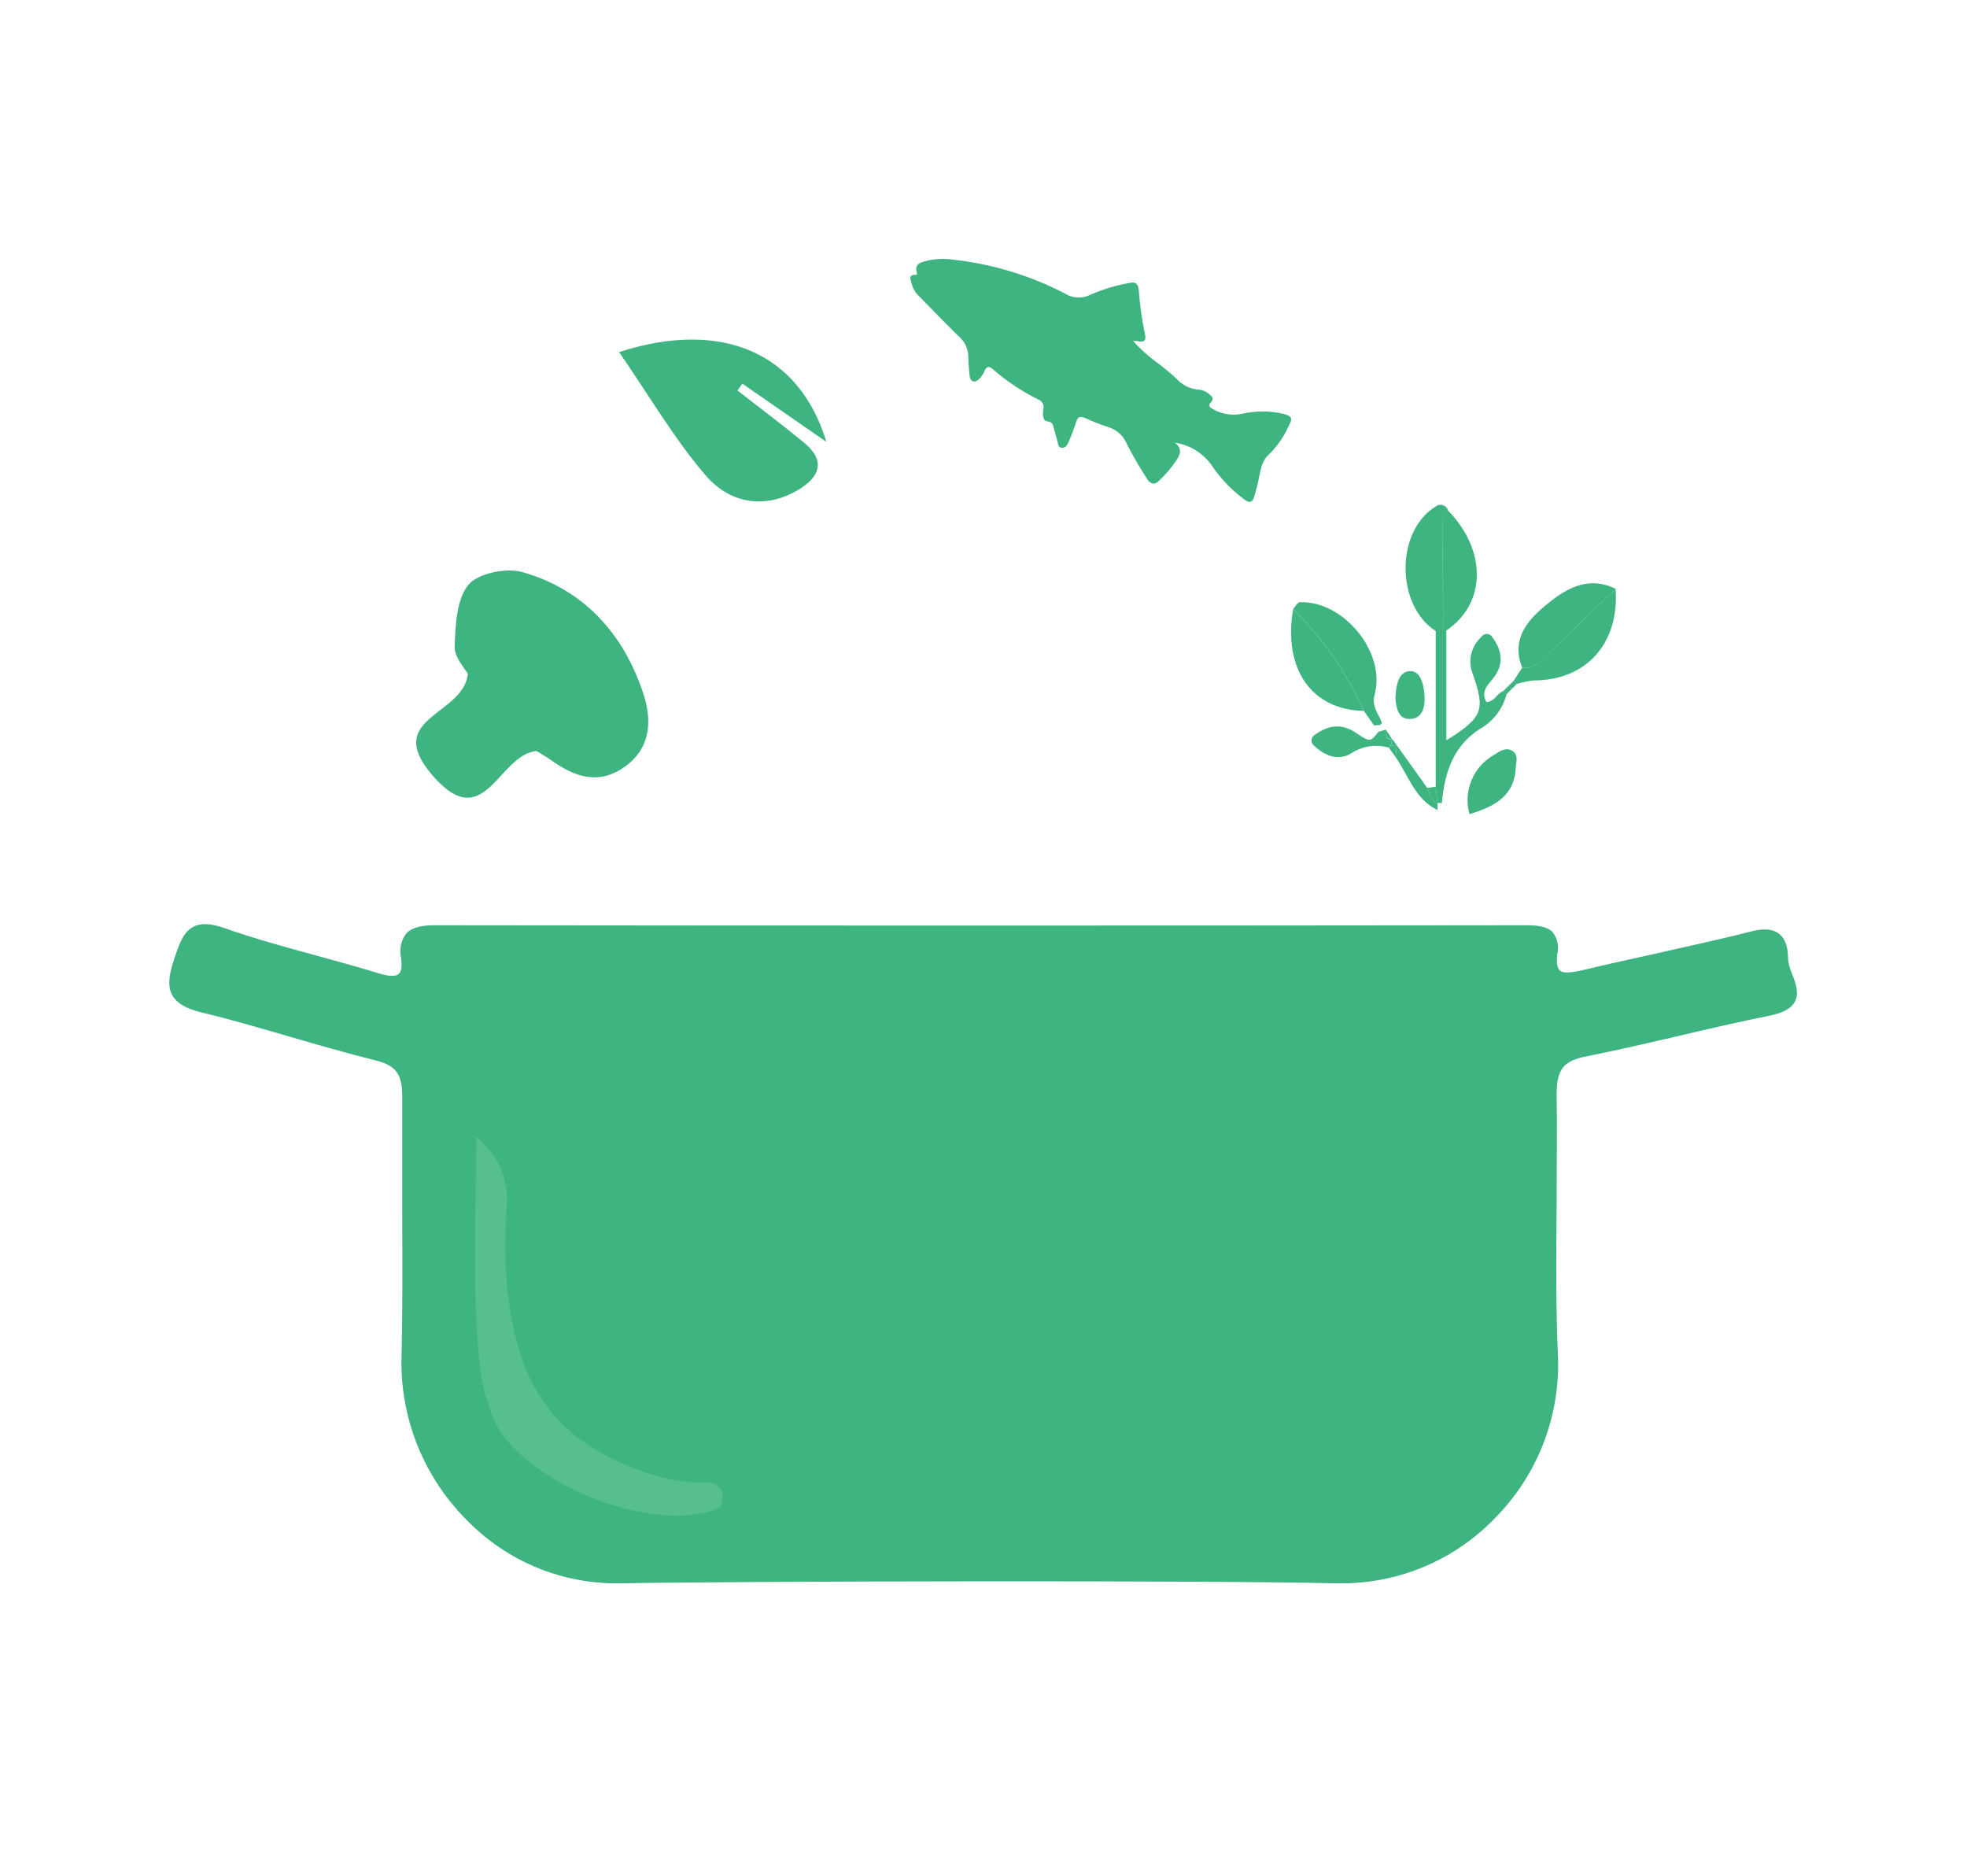
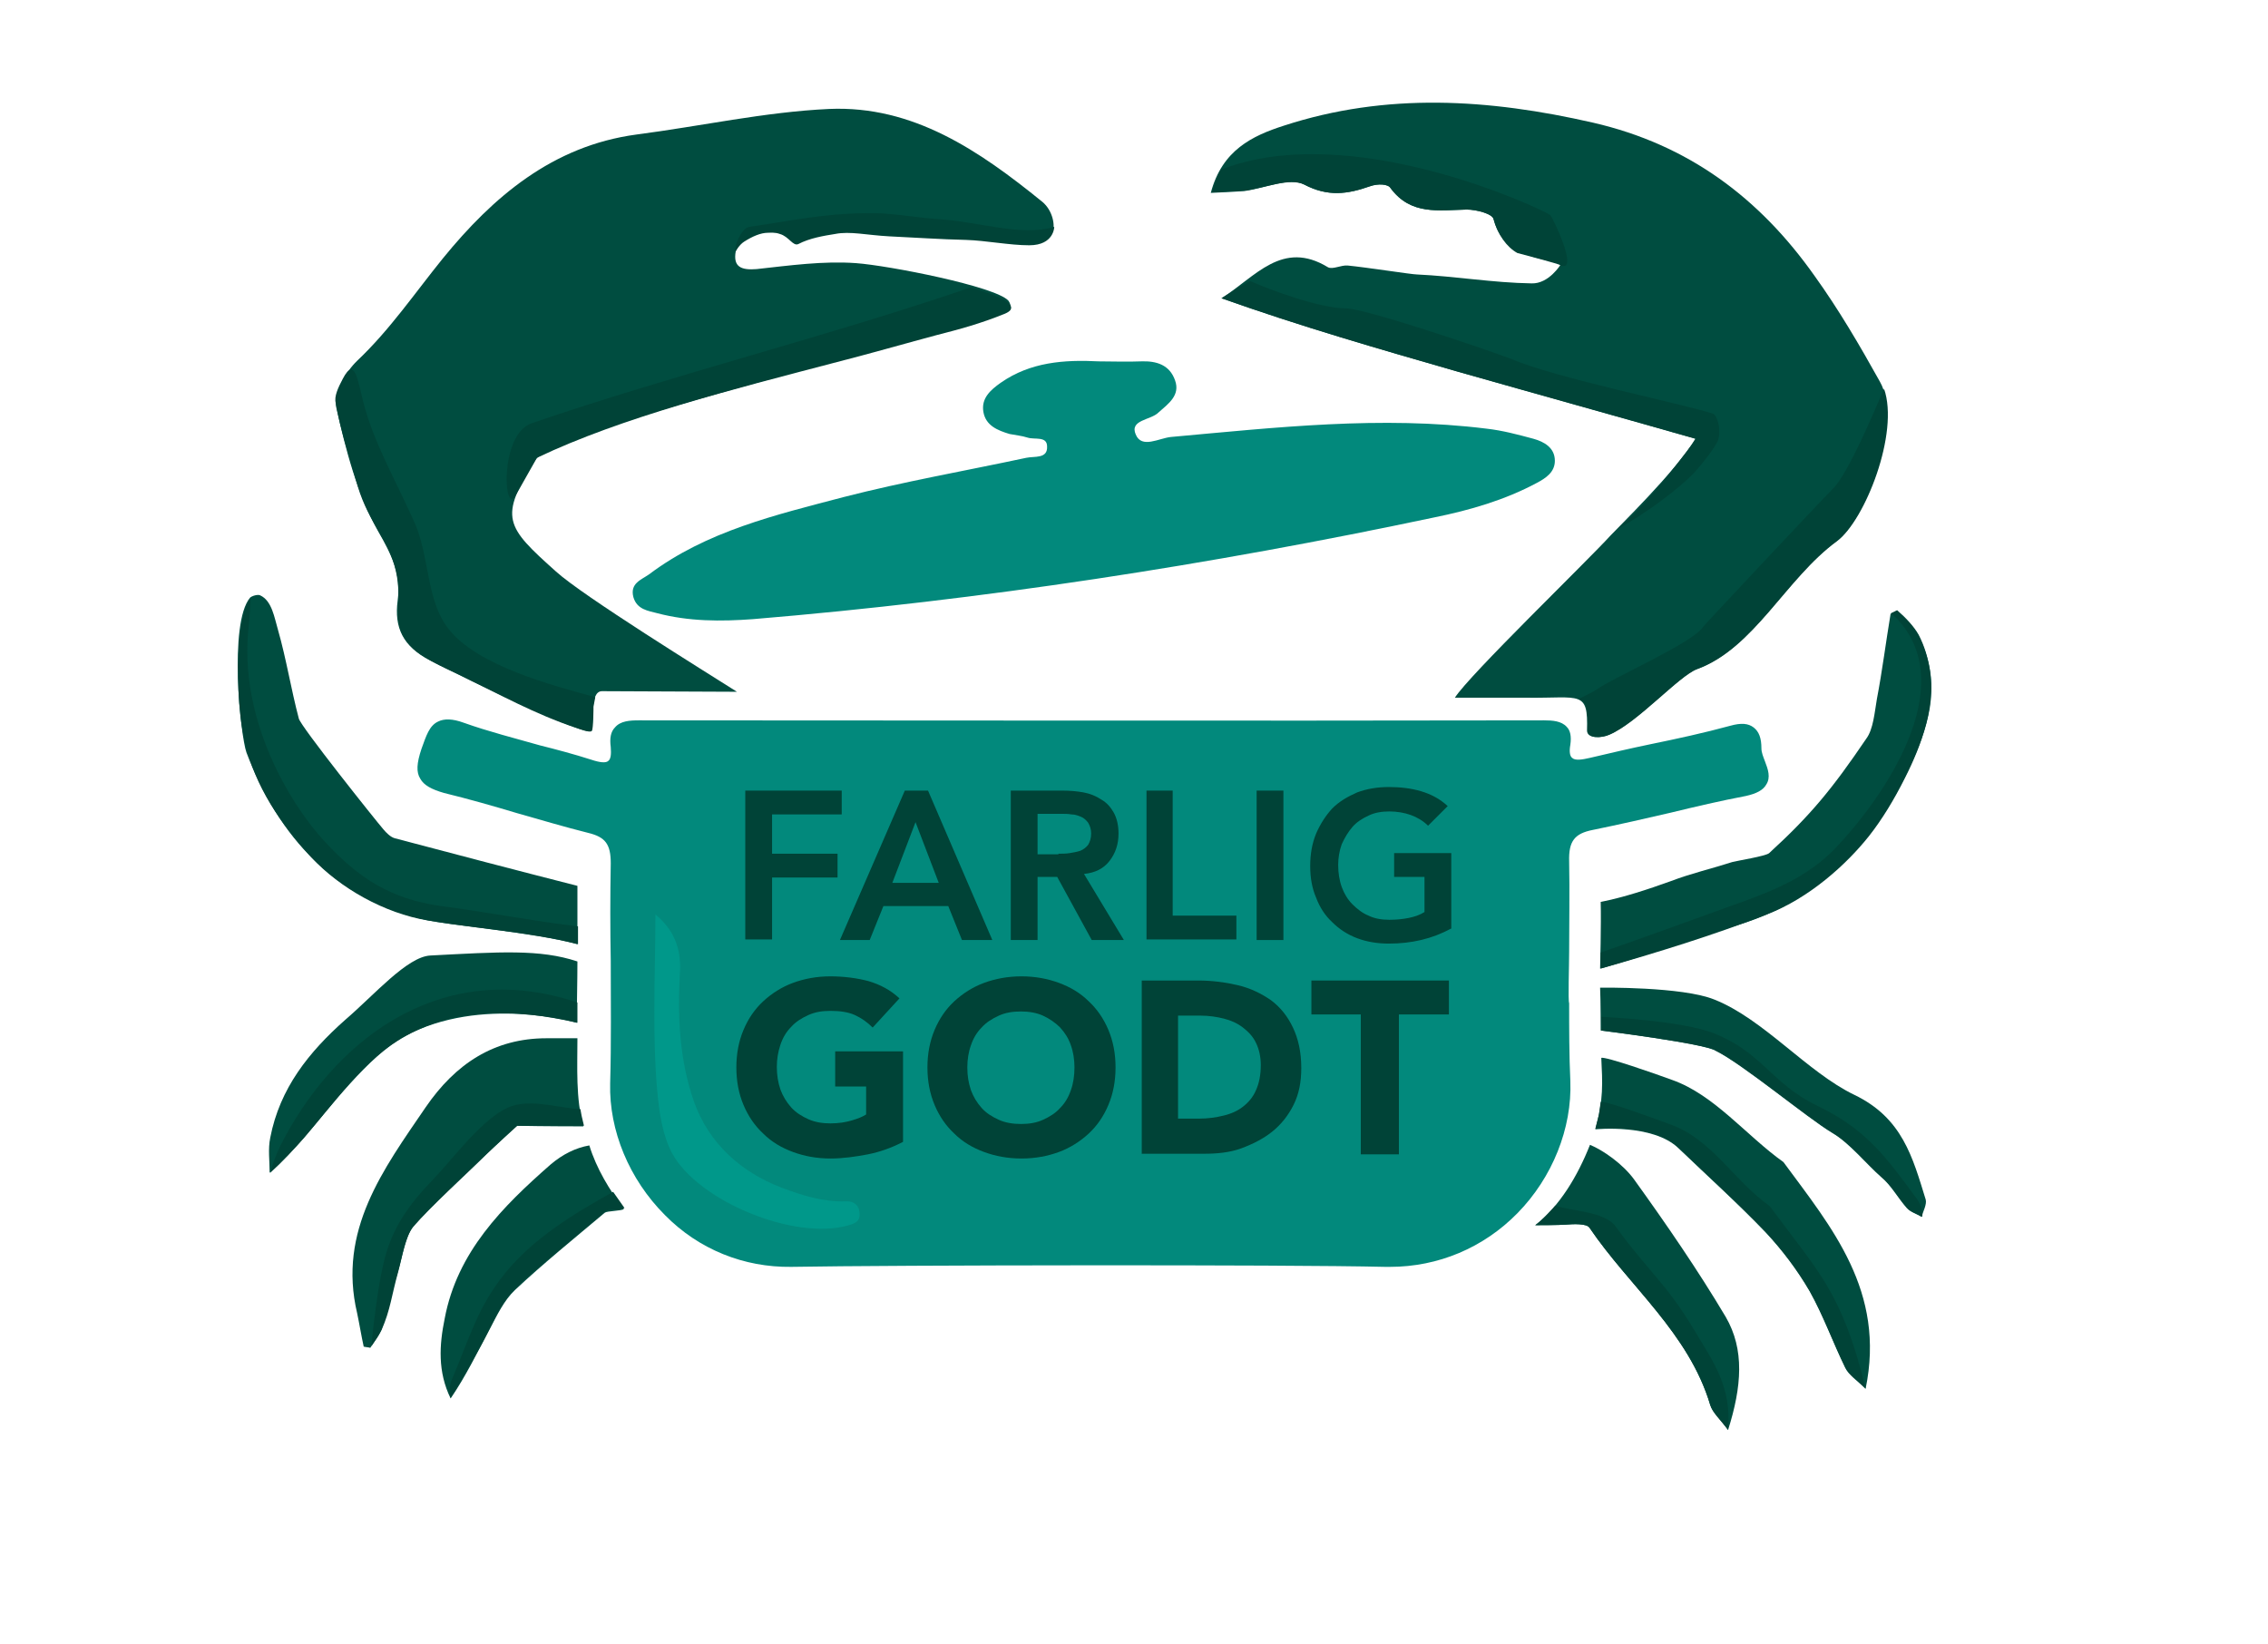
- <svg xmlns="http://www.w3.org/2000/svg" id="Layer_1" data-name="Layer 1" viewBox="0 0 270.39 257.81">
-   <defs>
-     <style>.cls-1{fill:#3eb481;}.cls-2{fill:#57be8e;}</style>
-   </defs>
-   <g id="_Group_" data-name="&lt;Group&gt;">
-     <g id="_Group_2" data-name="&lt;Group&gt;">
-       <path id="_Compound_Path_" data-name="&lt;Compound Path&gt;" class="cls-1" d="M97.54,207.72c-9,2.66-25.12-4-29.33-11.95a25.44,25.44,0,0,1-2.37-9.35c-.95-10-.37-20.09-.37-30.16a11,11,0,0,1,4.16,10c-.45,7.13-.08,14.31,2.32,21,2.46,6.84,7.63,11.55,14.53,14.22A26.52,26.52,0,0,0,97,203.77a2,2,0,0,1,2.34,2C99.4,207,98.59,207.41,97.54,207.72Z" />
-       <path id="_Compound_Path_2" data-name="&lt;Compound Path&gt;" class="cls-1" d="M184.42,217.62h-.8c-16.45-.43-81.9-.31-98.46,0A28.67,28.67,0,0,1,64.24,209a30.64,30.64,0,0,1-9.06-21.79c.17-6.75.14-13.63.11-20.27,0-5.31,0-10.81,0-16.21,0-3.11-.82-4.27-3.71-5-4-1-7.94-2.13-11.78-3.25s-8-2.34-12.1-3.33c-2.14-.52-3.36-1.24-4-2.34s-.56-2.6.22-4.93c.71-2.13,1.27-3.81,2.72-4.53,1-.51,2.38-.44,4.24.22,4.12,1.45,8.43,2.62,12.59,3.76,2.78.76,5.65,1.54,8.46,2.41,1.5.46,2.41.51,2.84.15s.51-1.09.36-2.29a4,4,0,0,1,.69-3.27c.91-1,2.5-1.16,3.94-1.16,48,.06,98.46.06,150,0h0c1.36,0,2.88.09,3.72,1a3.66,3.66,0,0,1,.59,3c-.15,1.14,0,1.88.33,2.21.53.47,1.74.26,3,0,3.35-.81,6.78-1.56,10.09-2.29,4.36-1,8.87-1.95,13.26-3.08,1.71-.44,2.95-.33,3.8.33s1.23,1.76,1.24,3.42h0a6.72,6.72,0,0,0,.57,2.13c.49,1.3,1,2.64.35,3.82-.5.9-1.61,1.51-3.38,1.87-4.17.83-8.38,1.82-12.45,2.77s-8.58,2-12.9,2.86c-3.11.61-4,1.83-4,5.22.09,5,0,10.11,0,15-.06,7-.13,14.31.2,21.44a30,30,0,0,1-8.75,21.86A29.23,29.23,0,0,1,184.42,217.62Z" />
-     </g>
-     <path id="_Path_" data-name="&lt;Path&gt;" class="cls-2" d="M65.47,156.27c0,10.06-.58,20.18.37,30.16a25.44,25.44,0,0,0,2.37,9.35c4.2,7.93,20.32,14.6,29.33,11.95,1.06-.31,1.87-.69,1.8-1.94a2,2,0,0,0-2.34-2,26.52,26.52,0,0,1-10.52-2.27c-6.9-2.68-12.07-7.39-14.53-14.22-2.41-6.69-2.77-13.87-2.32-21A11,11,0,0,0,65.47,156.27Z" />
+ <svg xmlns="http://www.w3.org/2000/svg" version="1.1" id="Layer_1" x="0px" y="0px" viewBox="0 0 381 276" style="enable-background:new 0 0 381 276;" xml:space="preserve">
+   <style type="text/css">
+ 	.st0{fill:#004D40;}
+ 	.st1{fill:#004337;}
+ 	.st2{fill:#02897C;}
+ 	.st3{fill:#00988A;}
+ </style>
+   <path id="XMLID_454_" class="st0" d="M175.1,33.9c-10.6-8.6-21.7-16.2-35.8-15.6c-10.8,0.5-21.6,2.9-32.4,4.3  c-14.1,1.9-24.1,10.5-32.5,20.8c-4.7,5.8-8.9,12-14.4,17.2c-2,1.9-4,5.6-3.5,7.9c1.6,7.1,3.5,14.5,7,20.7c2.3,4,3.9,7.2,3.3,11.7  c-0.6,4.5,0.9,7.7,5.4,10c7,3.6,26.4,13,27.1,11.8c0.6-1-0.4-6.7,1.9-6.6c1.5,0,22.6,0.1,22.6,0.1c-5.2-3.3-25.9-16.1-30.4-20.2  c-8.5-7.6-9.6-9-3.5-18.7c3.7-5.9,78.8-23.1,79.8-25.3c0.2-0.5,0-1.1-0.3-1.5c-2.2-2.4-20.1-5.9-25.6-6.3c-5.5-0.4-11.2,0.4-16.7,1  c-2.5,0.2-4-0.3-3.5-3c0.5-2.4,5.8-4.3,8-3.1c1,0.5,2.3,1.9,2.8,1.6c6.6-3.3,13.1-1.1,19.8-0.9c5.8,0.2,11.6,0.2,17.4,1.1  c1.7,0.2,4.6-0.7,5.2-1.9C177.3,38,176.9,35.4,175.1,33.9z" />
+   <path id="XMLID_453_" class="st0" d="M219.1,31c4,2.1,7.3,1.6,11,0.3c1.4-0.5,3.1-0.4,3.5,0.3c3.4,4.6,8.1,3.7,12.8,3.6  c1.6,0,4.3,0.7,4.5,1.6c1.1,4.3,4.2,5.8,8,6.7c1.1,0.2,2.2,0.6,3.3,0.9c0,0-2,3.3-4.9,3.2c-6.5-0.1-12.8-1.2-19.3-1.5  c-0.8,0-8.5-1.2-11.6-1.5c-1.1-0.1-2.5,0.7-3.3,0.3c-7.7-4.7-12.2,1.6-17.9,5.2c13.2,4.7,26.4,8.5,39.6,12.3  c13.3,3.8,26.7,7.5,40,11.3c-3,5.2-13.4,15.3-14.2,16.2c-4,4.4-23.8,23.5-26.2,27.3c0,0,12.2,0,12.2,0c8.9,0.1,10.2-1.3,10,5.5  c0,1.4,2.4,1.3,3.7,0.7c4.7-2,11.7-9.9,14.7-11c9.6-3.5,14.9-15.2,23.5-21.5c4.9-3.6,11.2-20,7.3-26.8c-3.4-6.1-6.9-12.1-11-17.8  c-9.2-13-21.1-22-37.2-25.7c-17.5-4-34.7-5.1-51.9,0.5c-5.3,1.7-10.4,4.1-12.3,11.3c2.4-0.1,4-0.2,5.6-0.3  C212.6,31.6,216.6,29.7,219.1,31z" />
+   <path id="XMLID_452_" class="st1" d="M260.4,36.1c-1.8-1.2-33.6-16.1-55.3-7.6c-0.6,1.1-1.1,2.3-1.5,3.8c2.4-0.1,4-0.2,5.6-0.3  c3.3-0.4,7.4-2.2,9.9-1c4,2.1,7.3,1.6,11,0.3c1.4-0.5,3.1-0.4,3.5,0.3c3.4,4.6,8.1,3.7,12.8,3.6c1.6,0,4.3,0.7,4.5,1.6  c0.7,2.6,2.2,4.7,4,5.7c1.2,0.3,7.2,1.9,7.1,2C265.5,46.2,260.8,36.4,260.4,36.1z" />
+   <path id="XMLID_451_" class="st1" d="M284.9,73.7c-0.4,0.7-8.4,11.4-13.1,15.1c4.7-2.5,10.6-7,12.9-9.5c1.1-1.2,3.2-3.8,3.9-5.3  c0.6-1.9-0.1-4.1-0.8-4.5c-5.2-1.7-26.5-6-33.9-9.2c-4.8-1.8-24.6-8.5-27.8-8.5c-4.3,0-12.5-3-16.1-4.6c-2.7,1.5-2.1,1.2-4.8,2.9  c13.2,4.7,26.4,8.5,39.6,12.3C258.2,66.2,271.6,69.9,284.9,73.7z" />
+   <path id="XMLID_450_" class="st1" d="M316.5,65.3c-1.4,3.2-6,14.3-8.6,16.8c-2.2,2.2-21.8,23.1-21.8,23.2c-1.7,2.7-15.5,8.7-18,10.6  c-1,0.6-1.9,1-2.9,1.5c1.4,0.5,1.6,1.9,1.5,5.3c0,1.4,2.4,1.3,3.7,0.7c4.7-2,11.7-9.9,14.7-11c9.6-3.5,14.9-15.2,23.5-21.5  C313.3,87.4,319.1,72.7,316.5,65.3z" />
+   <path id="XMLID_449_" class="st0" d="M280.9,181.4c-2.7-1-11.3-4-11.9-3.7c0.2,4.2,0.4,7-1,12c0,0,9.7-1,14,3.2  c4.9,4.7,9.9,9.2,14.6,14.1c2.8,3,5.3,6.3,7.4,9.9c2.3,4.1,3.9,8.6,6,12.9c0.6,1.2,1.9,2,3.4,3.5c3.4-16.4-5.7-27.1-13.8-38.1  C293.4,190.8,288,183.9,280.9,181.4z" />
+   <path id="XMLID_448_" class="st1" d="M280.4,188.8c-2.7-1-10.9-4-11.5-3.7l-0.3,2.1l-0.6,2.4c0,0,9.7-1,14,3.2  c4.9,4.7,9.9,9.2,14.6,14.1c2.8,3,5.3,6.3,7.4,9.9c2.3,4.1,3.9,8.6,6,12.9c0.6,1.2,1.9,2,3.4,3.5c-4-16.3-8-19.6-16.1-30.6  C291.1,198.2,287.6,191.3,280.4,188.8z" />
+   <path id="XMLID_447_" class="st0" d="M323.5,201.5c-2.2-7.1-3.9-13.7-12-17.6c-7.9-3.8-15.2-12.7-23.5-16c-5.4-2.2-19.2-2-19.2-2  c0.1,2.1,0.1,7.1,0.1,7.2c0,0,17.6,2.2,19.3,3.4c4.5,2.2,15.4,11.3,19.6,13.8c2.9,1.7,5.7,5.2,8.2,7.4c1.7,1.4,2.8,3.5,4.3,5.2  c0.6,0.7,1.7,1,2.5,1.5C323.1,203.4,323.7,202.3,323.5,201.5z" />
+   <path id="XMLID_446_" class="st1" d="M322.1,201.5c-5.2-7.1-8.6-11.8-16.7-15.7c-7.9-3.8-9.2-8.9-17.4-12.2c-5.4-2.2-19-2.8-19-2.8  c0.1,2.1,0,2.2,0,2.3c0,0,17.6,2.2,19.3,3.4c4.5,2.2,15.4,11.3,19.6,13.8c2.9,1.7,5.7,5.2,8.2,7.4c1.7,1.4,2.8,3.5,4.3,5.2  c0.6,0.7,1.7,1,2.5,1.5C323.1,203.4,322.6,202.2,322.1,201.5z" />
+   <path id="XMLID_445_" class="st0" d="M99,192.4c-2.3,0.4-4.5,1.5-6.5,3.2c-8.1,7.1-15.7,14.7-17.8,25.9c-0.9,4.4-1.2,8.9,1,13.4  c2.6-3.8,4.5-7.8,6.6-11.7c1.2-2.3,2.4-4.8,4.2-6.5c4.8-4.5,10-8.7,15.1-13c0.4-0.3,2.8-0.3,3.2-0.6  C102.4,199.9,100.2,196.3,99,192.4z" />
+   <path id="XMLID_444_" class="st0" d="M71.4,154.5c4.4,1,18.2,2.1,25.6,4.1c0-1.6,0-8.2,0-9.8c-10.2-2.6-20.5-5.3-30.7-8  c-0.7-0.2-1.4-0.9-1.9-1.5c-1.3-1.5-13.9-17.3-14.2-18.6c-1.3-4.9-2.1-10-3.5-14.9c-0.6-2-1-4.9-3-5.8c-0.4-0.2-1.4,0.1-1.7,0.4  c-3.6,4.3-1.6,23.2-0.6,26C46.8,140.7,56.4,151,71.4,154.5z" />
+   <path id="XMLID_443_" class="st0" d="M98,189.2c-1.3-4.7-1-9.9-1-14.8c0,0-3.6,0-5.2,0c-8.8,0-15.3,4.3-20.3,11.6  c-7.1,10.4-14.8,20.7-11.5,34.6c0.4,1.9,0.7,3.8,1.1,5.6c0.4,0.1,0.8,0.1,1.1,0.2c0.7-1.1,1.6-2.1,2-3.4c1-3.2,1.7-6.4,2.7-9.6  c0.8-2.7,1.2-6,2.9-7.9c5.2-5.6,11-10.7,17-16.4C91.2,189.2,98,189.2,98,189.2z" />
+   <path id="XMLID_442_" class="st0" d="M96.9,171.8c0-3.7,0.1-6.8,0.1-10.3c-6.3-2.1-13.1-1.6-24.7-1c-3.9,0.2-9.4,6.6-14.3,10.8  c-6.1,5.4-11,11.5-12.6,19.8c-0.4,1.9-0.1,3.9-0.1,5.9c0,0,3.2-3,5.7-5.8c4.3-5,10.9-13.8,16.9-17.1  C80.9,167.1,96.9,171.8,96.9,171.8z" />
+   <path id="XMLID_441_" class="st0" d="M322.3,106.8c-0.8-1.6-2.4-2.8-3.7-4.2c-0.3,0.2-0.7,0.3-1,0.5c-0.8,4.8-1.4,9.6-2.3,14.3  c-0.4,2.3-0.6,5.1-1.8,6.7c-5.7,8.4-9.3,12.8-16.3,19.2c-0.5,0.5-5.5,1.3-6.2,1.5c-3.4,1.1-6.9,1.9-10.3,3.2  c-3.9,1.4-7.8,2.7-11.8,3.5c0.1,3.6-0.1,11.2-0.1,11.2c7.8-2.2,16.3-5.2,23.7-7.5c12.2-3.8,22.2-12.8,28.6-27  C324.5,120.9,326,114.1,322.3,106.8z" />
+   <path id="XMLID_440_" class="st0" d="M274.5,198.1c-1.9-2.6-5.2-4.9-7.4-5.8c-2.1,5.3-5.1,10.3-9.2,13.5c0.9,0,4,0,5.2-0.1  c1.2-0.1,3.4-0.2,3.9,0.5c6.7,9.9,16.7,17.7,20.3,29.8c0.4,1.3,1.6,2.3,3,4.2c2.3-7.3,2.8-13.5-0.4-19  C285.2,213.3,279.9,205.6,274.5,198.1z" />
+   <path id="XMLID_439_" class="st2" d="M184.6,60.7c2.4,0,4.7,0.1,7.1,0c2.6-0.1,4.8,0.6,5.7,3.2c0.9,2.5-1.1,3.9-2.8,5.4  c-1.3,1.3-4.9,1.2-3.8,3.7c1,2.4,3.9,0.6,5.9,0.4c17.7-1.6,35.3-3.6,53-1.4c2.7,0.3,5.3,1,7.9,1.7c1.8,0.5,3.6,1.5,3.6,3.7  c0,1.9-1.5,2.9-3,3.7c-5.4,2.9-11.3,4.6-17.2,5.8c-37.8,8-76,13.9-114.5,17.1c-5.4,0.4-10.8,0.4-16.1-1c-1.5-0.4-3.4-0.6-4-2.7  c-0.6-2.3,1.3-2.9,2.6-3.8c9.7-7.3,21.3-10,32.7-13c10.1-2.6,20.4-4.4,30.7-6.6c1.4-0.3,3.6,0.2,3.5-1.9c0-1.8-2.1-1.1-3.3-1.5  c-0.9-0.3-2-0.4-3-0.6c-2-0.6-4-1.4-4.4-3.7c-0.4-2.3,1.2-3.7,2.9-4.9C173.1,60.8,178.8,60.4,184.6,60.7z" />
+   <g id="XMLID_435_">
+     <path id="XMLID_436_" class="st2" d="M296.5,127.9c-0.3-0.8-0.6-1.5-0.6-2.2c0-1.7-0.4-2.8-1.3-3.5c-0.9-0.7-2.1-0.8-3.9-0.3   c-4.4,1.2-9,2.2-13.4,3.1c-3.4,0.7-6.8,1.5-10.2,2.3c-1.3,0.3-2.5,0.5-3,0c-0.4-0.3-0.5-1.1-0.3-2.2c0.2-1.4,0-2.4-0.6-3   c-0.9-1-2.4-1.1-3.8-1.1h0c-52.2,0.1-103.4,0-152.1,0c-1.5,0-3.1,0.1-4,1.2c-0.7,0.7-0.9,1.8-0.7,3.3c0.1,1.2,0,2-0.4,2.3   c-0.4,0.4-1.4,0.3-2.9-0.2c-2.8-0.9-5.8-1.7-8.6-2.4c-4.2-1.2-8.6-2.3-12.8-3.8c-1.9-0.7-3.3-0.7-4.3-0.2c-1.5,0.7-2,2.4-2.8,4.6   c-0.8,2.4-0.9,3.9-0.2,5c0.6,1.1,1.9,1.8,4,2.4c4.1,1,8.3,2.2,12.3,3.4c3.9,1.1,7.9,2.3,11.9,3.3c2.9,0.7,3.8,1.9,3.8,5.1   c-0.1,5.5-0.1,11.1,0,16.4c0,6.7,0.1,13.7-0.1,20.6c-0.2,7.9,3.2,16.1,9.2,22.1c5.7,5.8,13.3,8.8,21.2,8.7   c16.8-0.3,83.2-0.4,99.8,0c0.3,0,0.5,0,0.8,0c8.1,0,15.7-3.2,21.4-9c5.9-6,9.2-14.3,8.9-22.2c-0.2-4.4-0.2-8.8-0.2-13.1   c-0.2-0.3,0-6.4,0-8.6c0-5,0.1-10.2,0-15.2c-0.1-3.4,0.9-4.7,4-5.3c4.4-0.9,8.8-1.9,13.1-2.9c4.1-1,8.4-2,12.6-2.8   c1.8-0.4,2.9-1,3.4-1.9C297.5,130.6,297,129.2,296.5,127.9z" />
  </g>
-   <path id="_Path_2" data-name="&lt;Path&gt;" class="cls-1" d="M64.31,92.62c-.42-.79-1.86-2.28-1.81-3.71.11-2.92.22-6.46,1.87-8.51,1.3-1.61,5.19-2.4,7.43-1.77C80.2,81,85.62,87,88.37,95.13c1.25,3.7,1.24,7.66-2.58,10.32-3.61,2.52-6.91,1.27-10.08-1-.79-.57-1.64-1-1.95-1.23-5.31.49-7.15,11.75-14.39,3.26C52.65,98.57,63.71,98.37,64.31,92.62Z" />
-   <path id="_Path_3" data-name="&lt;Path&gt;" class="cls-1" d="M85.1,48.39c14.39-4.64,24.89.33,28.49,12.34l-11.55-8-.66.94c3.05,2.39,6.16,4.71,9.15,7.17s2.22,4.72-.89,6.54c-4.13,2.42-9,2.17-12.66-2.06C92.65,60.27,89.25,54.4,85.1,48.39Z" />
-   <path id="_Path_4" data-name="&lt;Path&gt;" class="cls-1" d="M155.76,46.86a21.45,21.45,0,0,0,3.61,3.21c.79.65,1.63,1.25,2.37,2a4.56,4.56,0,0,0,3.13,1.49,2.54,2.54,0,0,1,1.52.77.59.59,0,0,1,.11.93c-.59.57-.09.76.29,1a5.68,5.68,0,0,0,3.91.62,12.6,12.6,0,0,1,5.72,0c1.17.32,1.33.63.72,1.68a12.77,12.77,0,0,1-2.71,3.91c-.95.78-1.16,2.12-1.39,3.3a23.67,23.67,0,0,1-.67,2.6c-.24.74-.66.75-1.24.34a19.08,19.08,0,0,1-4.41-4.52,7.6,7.6,0,0,0-5.22-3.35c1.16.93.66,1.7.21,2.44a17.23,17.23,0,0,1-2.43,2.84c-.51.55-1.16.43-1.6-.29-1-1.56-1.91-3.12-2.75-4.74a4,4,0,0,0-2.47-2.35,31.4,31.4,0,0,1-3.31-1.29c-.61-.25-1-.2-1.22.53-.28.92-.63,1.81-1,2.7-.18.45-.45.92-1,.86s-.48-.61-.6-1-.28-1.05-.44-1.58-.12-.95-.94-1.05c-.66-.08-.62-1.09-.53-1.66a1.12,1.12,0,0,0-.74-1.36,29.47,29.47,0,0,1-6.22-4.16c-.52-.45-.82-.36-1.1.2A3.94,3.94,0,0,1,134.7,52c-.22.22-.54.53-.93.41s-.48-.57-.51-1c-.07-.83-.16-1.66-.16-2.5a3.75,3.75,0,0,0-1.37-2.74c-1.83-1.79-3.61-3.64-5.41-5.47a3.51,3.51,0,0,1-1-1.73c-.11-.51-.56-1.2.53-1.2.31,0,.2-.26.15-.43-.23-.83.25-1.17.95-1.38a9.69,9.69,0,0,1,4.18-.26,43.78,43.78,0,0,1,15.28,4.65,3.53,3.53,0,0,0,3.53.14,23,23,0,0,1,5.33-1.6c.74-.16,1.15,0,1.26.91a46.34,46.34,0,0,0,.85,6.08c.23.95-.1,1.22-1.08,1Z" />
-   <g id="_Group_3" data-name="&lt;Group&gt;">
-     <path id="_Path_5" data-name="&lt;Path&gt;" class="cls-1" d="M198.82,86.66v15.1c5.07-3.2,5.4-4.11,3.56-9.33a4.53,4.53,0,0,1,1.25-4.88.87.87,0,0,1,1.49,0c1.27,1.67,1.62,3.49.42,5.29-.75,1.13-2.12,2-1.22,3.65,1.12,0,1.43-1.2,2.32-1.5l.45.43a7.59,7.59,0,0,1-3.69,4.78c-3.69,2.38-4.84,6.11-5.2,10.22a.65.65,0,0,0-.61,0l0,0-.23-2.37q0-10.69,0-21.38l1-.11Z" />
-     <path id="_Path_6" data-name="&lt;Path&gt;" class="cls-1" d="M188.88,99.7l-1.41-2a46.18,46.18,0,0,0-9.71-14c.3-.32.6-.92.91-.93,6-.24,11.86,6.88,10.3,12.66-.47,1.75.56,2.66,1,3.94l-.28.29Z" />
-     <path id="_Path_7" data-name="&lt;Path&gt;" class="cls-1" d="M198.37,86.63l-1,.11c-5.51-3.52-5.55-13.72-.06-17.09a1.07,1.07,0,0,1,1.73.49c-.89.69-.71,1.69-.71,2.62C198.33,77.38,198.35,82,198.37,86.63Z" />
-     <path id="_Path_8" data-name="&lt;Path&gt;" class="cls-1" d="M222.09,80.93c.52,7.49-4,12.57-11.23,12.59a11.6,11.6,0,0,0-2.36.49l-.42-.45,1.17-1.81c1.67.22,2.58-.95,3.6-1.94C215.92,86.85,219,83.89,222.09,80.93Z" />
-     <path id="_Path_9" data-name="&lt;Path&gt;" class="cls-1" d="M222.09,80.93c-3.08,3-6.17,5.91-9.24,8.89-1,1-1.93,2.16-3.6,1.94-1.5-3.68.51-6.3,3-8.38C215,81.06,218.14,79,222.09,80.93Z" />
-     <path id="_Path_10" data-name="&lt;Path&gt;" class="cls-1" d="M177.76,83.71a46.18,46.18,0,0,1,9.71,14C180.28,97.57,176.35,91.93,177.76,83.71Z" />
-     <path id="_Path_11" data-name="&lt;Path&gt;" class="cls-1" d="M198.37,86.63c0-4.62,0-9.25-.06-13.87,0-.93-.18-1.93.71-2.62,5.4,5.5,5.31,12.83-.21,16.52Z" />
-     <path id="_Path_12" data-name="&lt;Path&gt;" class="cls-1" d="M202,111.9a7.13,7.13,0,0,1,3.3-8.1c.81-.53,1.7-1.15,2.59-.6s.52,1.51.47,2.32C208.17,109.54,205.25,110.9,202,111.9Z" />
-     <path id="_Path_13" data-name="&lt;Path&gt;" class="cls-1" d="M190.88,102.75a6.25,6.25,0,0,0-5.06.74c-1.79,1.16-3.67.43-5.18-1a.9.9,0,0,1,.12-1.51c1.8-1.3,3.64-1.6,5.6-.28s2,1.31,3.12-.11l1-.31,0,0c0,.69,0,1.32.92,1.41v-.08l-.24.91Z" />
-     <path id="_Path_14" data-name="&lt;Path&gt;" class="cls-1" d="M191.82,95.88c.1-1.58.35-3.58,2-3.64,1.54-.05,1.91,2,2,3.4s-.21,3.18-2.06,3.18C192.2,98.82,191.9,97.28,191.82,95.88Z" />
-     <path id="_Path_15" data-name="&lt;Path&gt;" class="cls-1" d="M192,102.42l4.19,5.87c.39.78.49,1.76,1.42,2.19l0,0v.85c-3.12-1.48-4-4.75-5.77-7.28Z" />
-     <path id="_Path_16" data-name="&lt;Path&gt;" class="cls-1" d="M197.6,110.49c-.93-.44-1-1.41-1.42-2.19l1.19-.18Z" />
-     <path id="_Path_17" data-name="&lt;Path&gt;" class="cls-1" d="M191.41,101.67c-.88-.1-1-.72-.92-1.41Z" />
-     <path id="_Path_18" data-name="&lt;Path&gt;" class="cls-1" d="M192,102.42l-.17,1.62-.93-1.29.29-.26.82-.06Z" />
-     <path id="_Path_19" data-name="&lt;Path&gt;" class="cls-1" d="M192,102.44l-.82.06.24-.91Z" />
-     <path id="_Path_20" data-name="&lt;Path&gt;" class="cls-1" d="M206.63,95l.72-.72.44.43-.72.72Z" />
-     <path id="_Path_21" data-name="&lt;Path&gt;" class="cls-1" d="M208.51,94l-.72.72-.44-.43.74-.74Z" />
+   <path id="XMLID_434_" class="st3" d="M110.1,153.6c0,10.2-0.6,20.5,0.4,30.6c0.3,2.8,0.8,6.5,2.4,9.5c4.3,8,20.6,14.8,29.7,12.1  c1.1-0.3,1.9-0.7,1.8-2c-0.1-1.5-1.1-2.1-2.4-2c-3.8,0.1-7.2-1-10.7-2.3c-7-2.7-12.2-7.5-14.7-14.4c-2.4-6.8-2.8-14.1-2.4-21.3  C114.5,159.9,113.6,156.5,110.1,153.6z" />
+   <g id="XMLID_409_">
+     <path id="XMLID_432_" class="st1" d="M125.2,132.8h16.2v4h-11.7v6.6h11v4h-11v10.4h-4.5V132.8z" />
+     <path id="XMLID_429_" class="st1" d="M152,132.8h3.9l10.8,25.1h-5.1l-2.3-5.7h-10.9l-2.3,5.7h-5L152,132.8z M157.7,148.3l-3.9-10.2   l-3.9,10.2H157.7z" />
+     <path id="XMLID_426_" class="st1" d="M169.8,132.8h8.7c1.2,0,2.4,0.1,3.5,0.3c1.1,0.2,2.1,0.6,3,1.2c0.9,0.5,1.6,1.3,2.1,2.2   s0.8,2.1,0.8,3.5c0,1.8-0.5,3.3-1.5,4.6s-2.4,2-4.3,2.2l6.7,11.1h-5.4l-5.8-10.6h-3.3v10.6h-4.5V132.8z M177.8,143.4   c0.6,0,1.3,0,1.9-0.1c0.6-0.1,1.2-0.2,1.8-0.4c0.5-0.2,1-0.6,1.3-1c0.3-0.5,0.5-1.1,0.5-1.9c0-0.7-0.2-1.3-0.5-1.8   c-0.3-0.4-0.7-0.8-1.2-1s-1-0.4-1.6-0.4c-0.6-0.1-1.2-0.1-1.8-0.1h-3.9v6.8H177.8z" />
+     <path id="XMLID_424_" class="st1" d="M192.5,132.8h4.5v21h10.7v4h-15.1V132.8z" />
+     <path id="XMLID_422_" class="st1" d="M211.1,132.8h4.5v25.1h-4.5V132.8z" />
+     <path id="XMLID_420_" class="st1" d="M243.7,156c-3.1,1.7-6.6,2.5-10.4,2.5c-1.9,0-3.7-0.3-5.3-0.9c-1.6-0.6-3-1.5-4.2-2.7   c-1.2-1.1-2.1-2.5-2.7-4.1c-0.7-1.6-1-3.4-1-5.3c0-2,0.3-3.8,1-5.5c0.7-1.6,1.6-3,2.7-4.2c1.2-1.2,2.6-2,4.2-2.7   c1.6-0.6,3.4-0.9,5.3-0.9c1.9,0,3.7,0.2,5.4,0.7c1.7,0.5,3.2,1.3,4.5,2.5l-3.3,3.3c-0.8-0.8-1.8-1.4-2.9-1.8   c-1.1-0.4-2.4-0.6-3.6-0.6c-1.3,0-2.5,0.2-3.5,0.7c-1.1,0.5-2,1.1-2.7,1.9s-1.3,1.8-1.8,2.9c-0.4,1.1-0.6,2.3-0.6,3.5   c0,1.3,0.2,2.6,0.6,3.7c0.4,1.1,1,2.1,1.8,2.9c0.8,0.8,1.7,1.5,2.7,1.9c1,0.5,2.2,0.7,3.5,0.7c1.1,0,2.2-0.1,3.2-0.3s1.9-0.5,2.7-1   v-5.9h-5.1v-4h9.6V156z" />
+     <path id="XMLID_418_" class="st1" d="M151.7,191.8c-1.9,1-3.9,1.7-5.9,2.1c-2.1,0.4-4.2,0.7-6.3,0.7c-2.3,0-4.4-0.4-6.3-1.1   c-1.9-0.7-3.6-1.7-5-3.1c-1.4-1.3-2.5-2.9-3.3-4.8c-0.8-1.9-1.2-4-1.2-6.3c0-2.3,0.4-4.4,1.2-6.3c0.8-1.9,1.9-3.5,3.3-4.8   c1.4-1.3,3.1-2.4,5-3.1c1.9-0.7,4-1.1,6.3-1.1c2.3,0,4.5,0.3,6.4,0.8c2,0.6,3.7,1.5,5.2,2.9l-4.5,4.9c-0.9-0.9-1.9-1.6-3-2.1   c-1.1-0.5-2.5-0.7-4.1-0.7c-1.4,0-2.6,0.2-3.7,0.7c-1.1,0.5-2.1,1.1-2.9,2c-0.8,0.8-1.4,1.8-1.8,3c-0.4,1.2-0.6,2.4-0.6,3.7   c0,1.4,0.2,2.6,0.6,3.8c0.4,1.1,1,2.1,1.8,3s1.8,1.5,2.9,2c1.1,0.5,2.4,0.7,3.7,0.7c1.4,0,2.6-0.2,3.6-0.5s1.8-0.6,2.4-1v-4.7h-5.2   v-5.9h11.4V191.8z" />
+     <path id="XMLID_415_" class="st1" d="M155.8,179.3c0-2.3,0.4-4.4,1.2-6.3c0.8-1.9,1.9-3.5,3.3-4.8c1.4-1.3,3.1-2.4,5-3.1   c1.9-0.7,4-1.1,6.3-1.1c2.3,0,4.4,0.4,6.3,1.1c1.9,0.7,3.6,1.7,5,3.1c1.4,1.3,2.5,2.9,3.3,4.8c0.8,1.9,1.2,4,1.2,6.3   c0,2.3-0.4,4.4-1.2,6.3c-0.8,1.9-1.9,3.5-3.3,4.8s-3.1,2.4-5,3.1s-4,1.1-6.3,1.1c-2.3,0-4.4-0.4-6.3-1.1c-1.9-0.7-3.6-1.7-5-3.1   c-1.4-1.3-2.5-2.9-3.3-4.8C156.2,183.7,155.8,181.6,155.8,179.3z M162.5,179.3c0,1.4,0.2,2.6,0.6,3.8c0.4,1.1,1,2.1,1.8,3   s1.8,1.5,2.9,2c1.1,0.5,2.4,0.7,3.7,0.7c1.4,0,2.6-0.2,3.7-0.7c1.1-0.5,2.1-1.1,2.9-2c0.8-0.8,1.4-1.8,1.8-3   c0.4-1.1,0.6-2.4,0.6-3.8c0-1.3-0.2-2.6-0.6-3.7c-0.4-1.2-1-2.1-1.8-3c-0.8-0.8-1.8-1.5-2.9-2c-1.1-0.5-2.4-0.7-3.7-0.7   c-1.4,0-2.6,0.2-3.7,0.7c-1.1,0.5-2.1,1.1-2.9,2c-0.8,0.8-1.4,1.8-1.8,3C162.7,176.7,162.5,178,162.5,179.3z" />
+     <path id="XMLID_412_" class="st1" d="M191.7,164.7h9.6c2.3,0,4.6,0.3,6.7,0.8c2.1,0.5,3.9,1.4,5.5,2.5c1.6,1.2,2.8,2.7,3.7,4.6   c0.9,1.9,1.4,4.1,1.4,6.8c0,2.4-0.4,4.4-1.3,6.2s-2.1,3.3-3.6,4.5c-1.5,1.2-3.3,2.1-5.2,2.8s-4.1,0.9-6.2,0.9h-10.5V164.7z    M198.1,187.9h3.3c1.5,0,2.9-0.2,4.1-0.5c1.3-0.3,2.4-0.8,3.3-1.5c0.9-0.7,1.7-1.6,2.2-2.8c0.5-1.1,0.8-2.5,0.8-4.2   c0-1.4-0.3-2.7-0.8-3.7c-0.5-1.1-1.3-1.9-2.2-2.6s-2-1.2-3.2-1.5c-1.2-0.3-2.5-0.5-3.9-0.5h-3.8V187.9z" />
+     <path id="XMLID_410_" class="st1" d="M228.6,170.4h-8.3v-5.7h23.1v5.7H235v23.5h-6.4V170.4z" />
+   </g>
+   <g id="XMLID_407_">
+     <path id="XMLID_408_" class="st1" d="M75.7,234.8c2-3.1,3.5-5.9,5.1-8.8c1.5-2.7,2.5-5.4,4.4-8c2-2.7,7.9-7.2,10.6-9.6   c2.6-2.2,3.5-2.9,5.9-4.9c0.7-0.6,2.3-0.1,3.2-0.6l-1.9-2.7c-6.5,3.6-13.4,7.8-18.1,13.6c-4.7,5.8-6,10.9-8.9,17.7   C75.1,233.4,75.7,234.8,75.7,234.8z" />
+   </g>
+   <g id="XMLID_405_">
+     <path id="XMLID_406_" class="st1" d="M64.1,223.4c1.5-3.4,1.7-5.9,2.8-9.8c0.6-2.2,1.2-6,2.5-7.5c2.9-3.4,9-8.9,12.1-12   c1.5-1.5,5.4-5,5.4-5s2.2,0,3.4,0c2.9,0,4.9,0,7.8,0l-0.4-1.7l-0.2-1.1c-4.3-0.2-9-2.1-12.9,0.1c-4.4,2.5-8.7,8.5-12.2,12.1   c-3.2,3.3-5.7,6.7-7.2,11c-1.8,5-2.8,16.6-2.8,16.6S63.7,224.2,64.1,223.4z" />
+   </g>
+   <g id="XMLID_403_">
+     <path id="XMLID_404_" class="st1" d="M45.4,197c8.6-7.8,13.3-17.4,22.1-22.6c8.6-5.1,18.5-5.1,29.5-2.6l0-3.4   c-21.9-7.4-39.8,5.1-49.3,22.9C46,194.4,45.4,197,45.4,197z" />
+   </g>
+   <g id="XMLID_401_">
+     <path id="XMLID_402_" class="st1" d="M41,102.9c-0.2,0.9-0.6,2.6-0.8,4.9c-0.4,4.7-0.3,11.4,0.9,16.7c1.8,7.8,5.9,13.6,11.2,19.5   c4.8,5.2,12.3,9.4,19.5,10.6c8.3,1.4,17.1,1.9,25.3,4l0-3c-7.1-0.8-15.9-2.5-23-3.4c-8.5-1.2-13.9-4.7-19.6-10.9   c-5.4-5.8-14.6-20.3-12.7-36.3c0.2-1.9,0.3-4.5,0.3-4.5S41.2,101.7,41,102.9z" />
+   </g>
+   <g id="XMLID_399_">
+     <path id="XMLID_400_" class="st1" d="M268.9,162.7c9.5-2.7,18.9-5.6,27.9-9.1c7.1-2.7,13.4-8.4,17.2-13.2c2.2-2.8,4.2-6.1,6-9.7   c2.9-5.7,5.1-12.1,4.2-18.1c-0.3-2-0.9-4.1-1.9-6c-0.8-1.4-2.1-2.8-3.6-4.1l-1,0.5c0.1,0.3,1,0.8,1.3,1.3   c10,11.2-2.3,29.4-10.7,38.2c-4.9,5.1-11.1,7.4-17.6,9.7c-7.5,2.7-14.3,5.2-21.8,7.8L268.9,162.7z" />
+   </g>
+   <path id="XMLID_398_" class="st1" d="M271.4,206c-1.9-2.6-7.9-2.6-10.1-3.5c-2.6,2.9-3.4,3.3-3.4,3.3s4,0,5.2-0.1  c1.2-0.1,3.4-0.2,3.9,0.5c6.7,9.9,16.7,17.7,20.3,29.8c0.4,1.3,1.6,2.3,3,4.2c0.6-7.3-2.4-11.3-5.7-16.8  C279.9,215.5,276.8,213.5,271.4,206z" />
+   <g id="XMLID_396_">
+     <path id="XMLID_397_" class="st1" d="M100,117.1c-7.4-2-19.8-5.3-24.6-11.4c-3.8-4.7-3.2-12-5.7-17.8c-3.5-7.8-7-13.7-8.7-20.5   c-0.9-3.5-1.4-7.6-3.4-3.8c-0.8,1.5-1.5,3-1.2,4.1c0.8,4.6,2.2,8.7,3.7,14c1.9,6.3,5.2,8.9,6.4,14.2c1.2,5.3-0.8,8.4,1.8,11.8   c2.1,2.8,6.1,4.3,9.2,5.8c6.5,3.2,12.5,6.5,19.1,8.7c0.9,0.3,2.4,0.9,2.8,0.6c0.3-0.2,0.3-4.1,0.3-4.1L100,117.1z" />
+   </g>
+   <g id="XMLID_394_">
+     <path id="XMLID_395_" class="st1" d="M90.2,76.9c14.2-6.8,33.3-11.6,49.7-15.9c5.9-1.5,11.8-3.2,17.4-4.7c3.9-1,7.3-1.9,11.5-3.6   c4.3-1.8-5.8-4.4-5.8-4.4c-23.9,8.2-49.8,14.6-73.7,22.8c-5.5,1.9-4.7,16-2.6,12L90.2,76.9z" />
+   </g>
+   <g id="XMLID_371_">
+     <path id="XMLID_380_" class="st1" d="M134.1,41c1.9-1,4.3-1.4,6.2-1.7c2.5-0.5,5.3,0.2,9.1,0.4c4.4,0.2,8.5,0.5,12.9,0.6   c3.3,0.1,7.3,0.9,10.6,0.9c4.2,0,4.2-3.1,4.2-3.1c-5.6,1.7-12.7-0.9-19.6-1.3c-4.1-0.3-8.1-1.1-11.8-1c-7.8,0.1-12.8,1.3-19.8,2.3   c-1.4,0.2-2.7,3.5-2.3,4.1c0,0,0.6-1.1,1.4-1.6c1.4-0.9,2.8-1.5,4-1.5c0.4,0,1.2-0.1,2,0.2C132.5,39.7,133.2,41.4,134.1,41z" />
  </g>
</svg>
